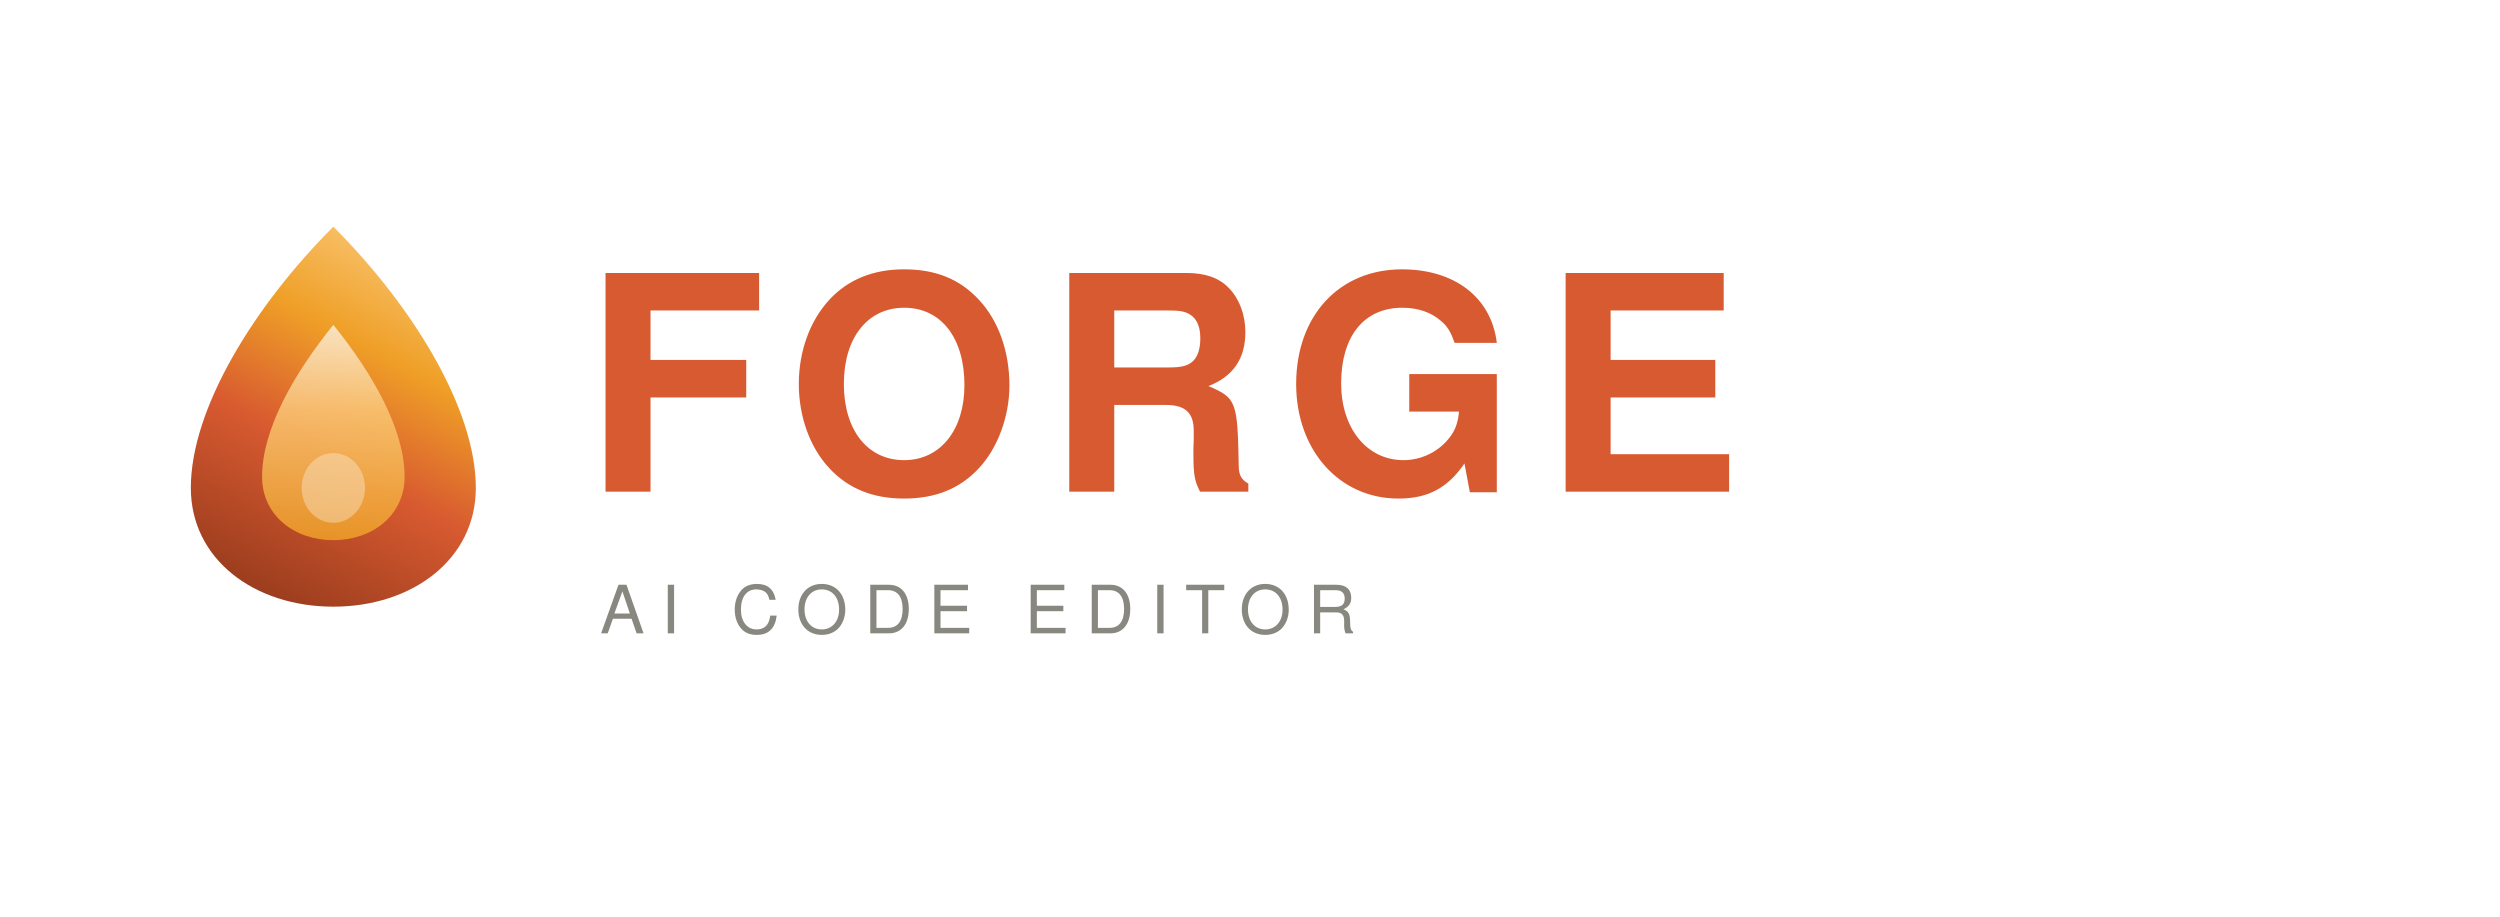
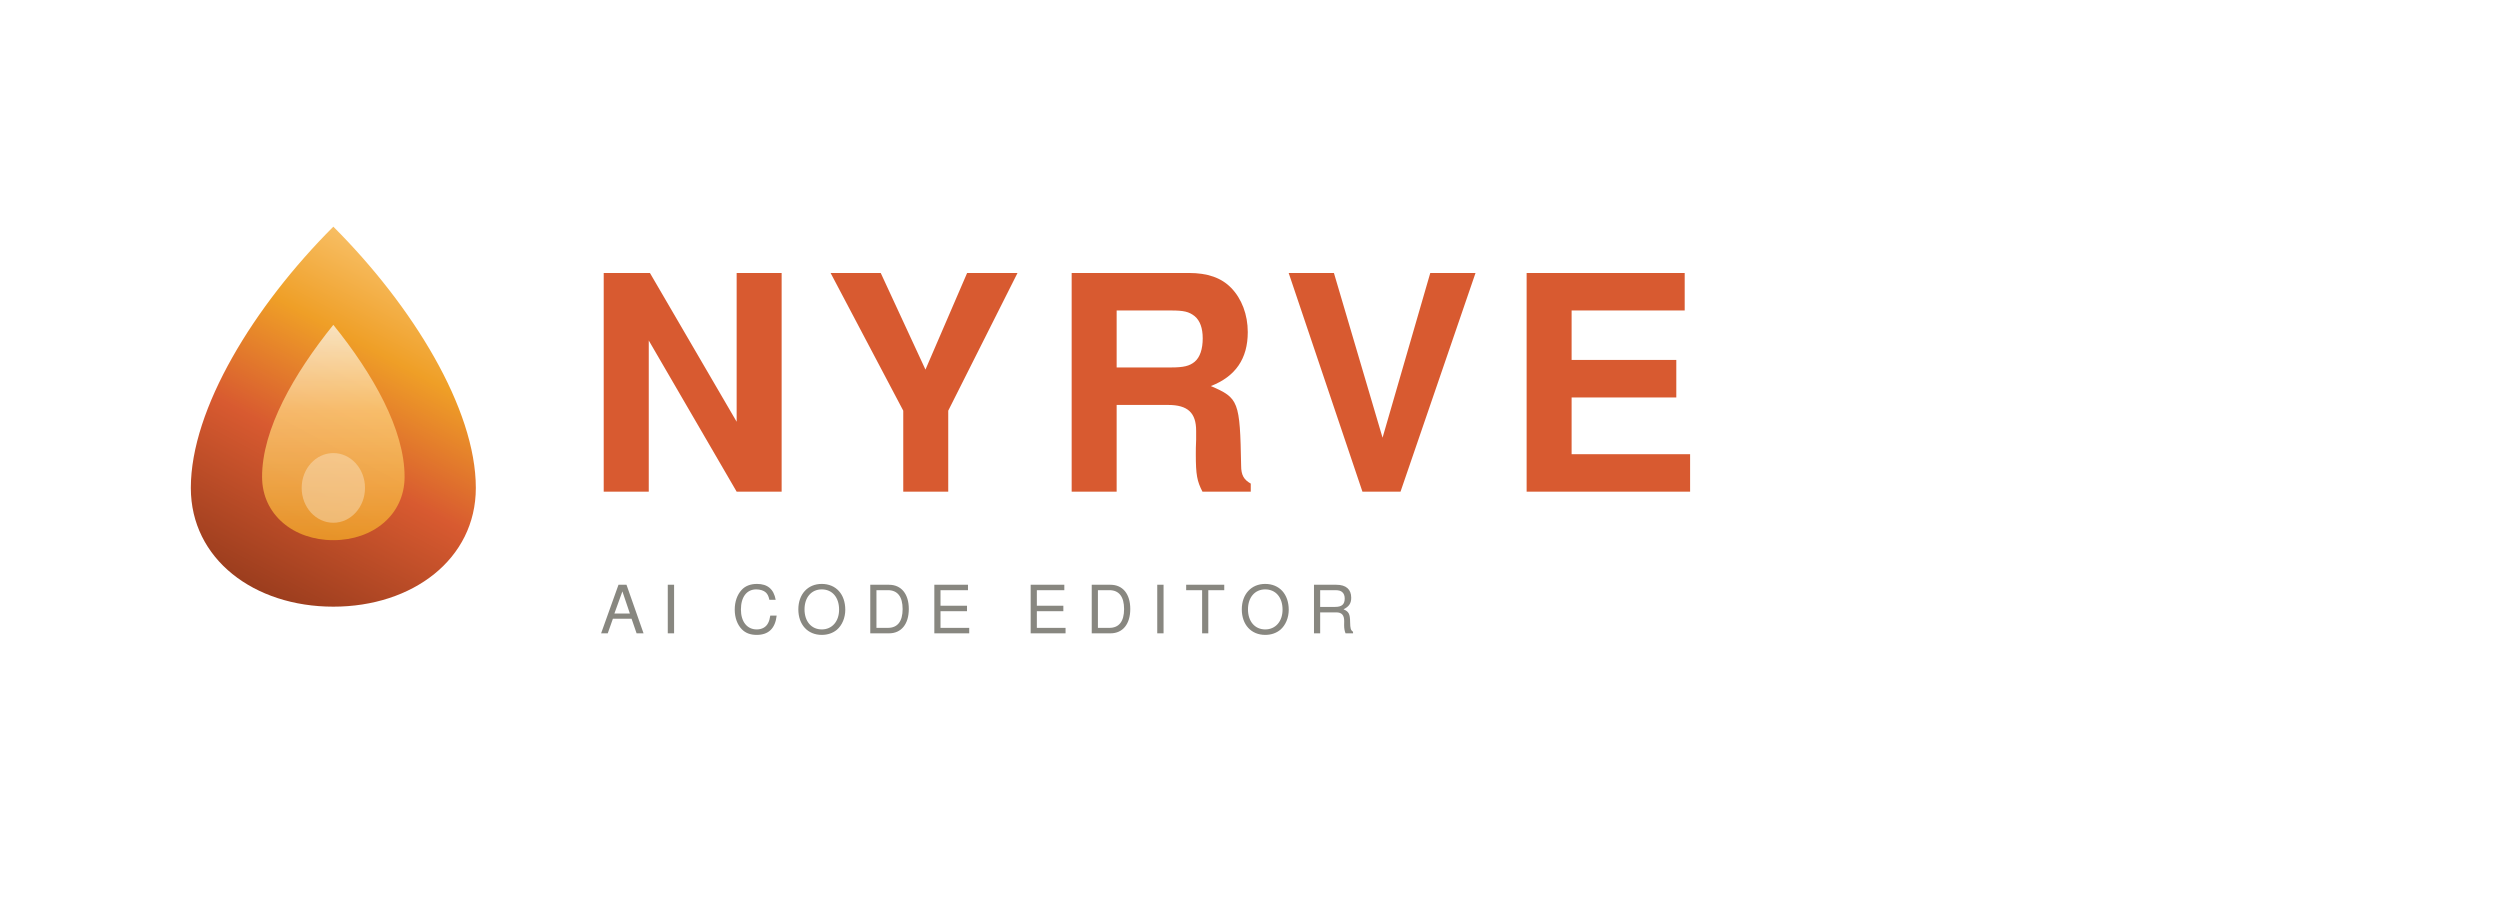
<svg xmlns="http://www.w3.org/2000/svg" viewBox="0 0 600 220">
  <defs>
    <linearGradient id="outer-flame" x1="0.3" y1="1" x2="0.7" y2="0">
      <stop offset="0%" stop-color="#993C1D" />
      <stop offset="40%" stop-color="#D85A30" />
      <stop offset="70%" stop-color="#EF9F27" />
      <stop offset="100%" stop-color="#FAC775" />
    </linearGradient>
    <linearGradient id="inner-flame" x1="0.5" y1="1" x2="0.5" y2="0">
      <stop offset="0%" stop-color="#EF9F27" />
      <stop offset="60%" stop-color="#FAC775" />
      <stop offset="100%" stop-color="#FAEEDA" />
    </linearGradient>
  </defs>
  <g transform="translate(80, 100) scale(0.38)">
    <path d="M0 -120 C50 -70, 90 -5, 90 45 C90 90, 50 120, 0 120 C-50 120, -90 90, -90 45 C-90 -5, -50 -70, 0 -120Z" fill="url(#outer-flame)" />
    <path d="M0 -58 C25 -27, 45 8, 45 38 C45 62, 25 78, 0 78 C-25 78, -45 62, -45 38 C-45 8, -25 -27, 0 -58Z" fill="url(#inner-flame)" opacity="0.85" />
    <ellipse cx="0" cy="45" rx="20" ry="22" fill="#FAEEDA" opacity="0.4" />
  </g>
-   <text x="140" y="118" font-family="-apple-system, BlinkMacSystemFont, 'Segoe UI', Helvetica, Arial, sans-serif" font-size="72" font-weight="600" letter-spacing="6" fill="#D85A30">FORGE</text>
+   <text x="140" y="118" font-family="-apple-system, BlinkMacSystemFont, 'Segoe UI', Helvetica, Arial, sans-serif" font-size="72" font-weight="600" letter-spacing="6" fill="#D85A30">NYRVE</text>
  <text x="144" y="152" font-family="-apple-system, BlinkMacSystemFont, 'Segoe UI', Helvetica, Arial, sans-serif" font-size="16" font-weight="400" letter-spacing="4" fill="#888780">AI CODE EDITOR</text>
</svg>
